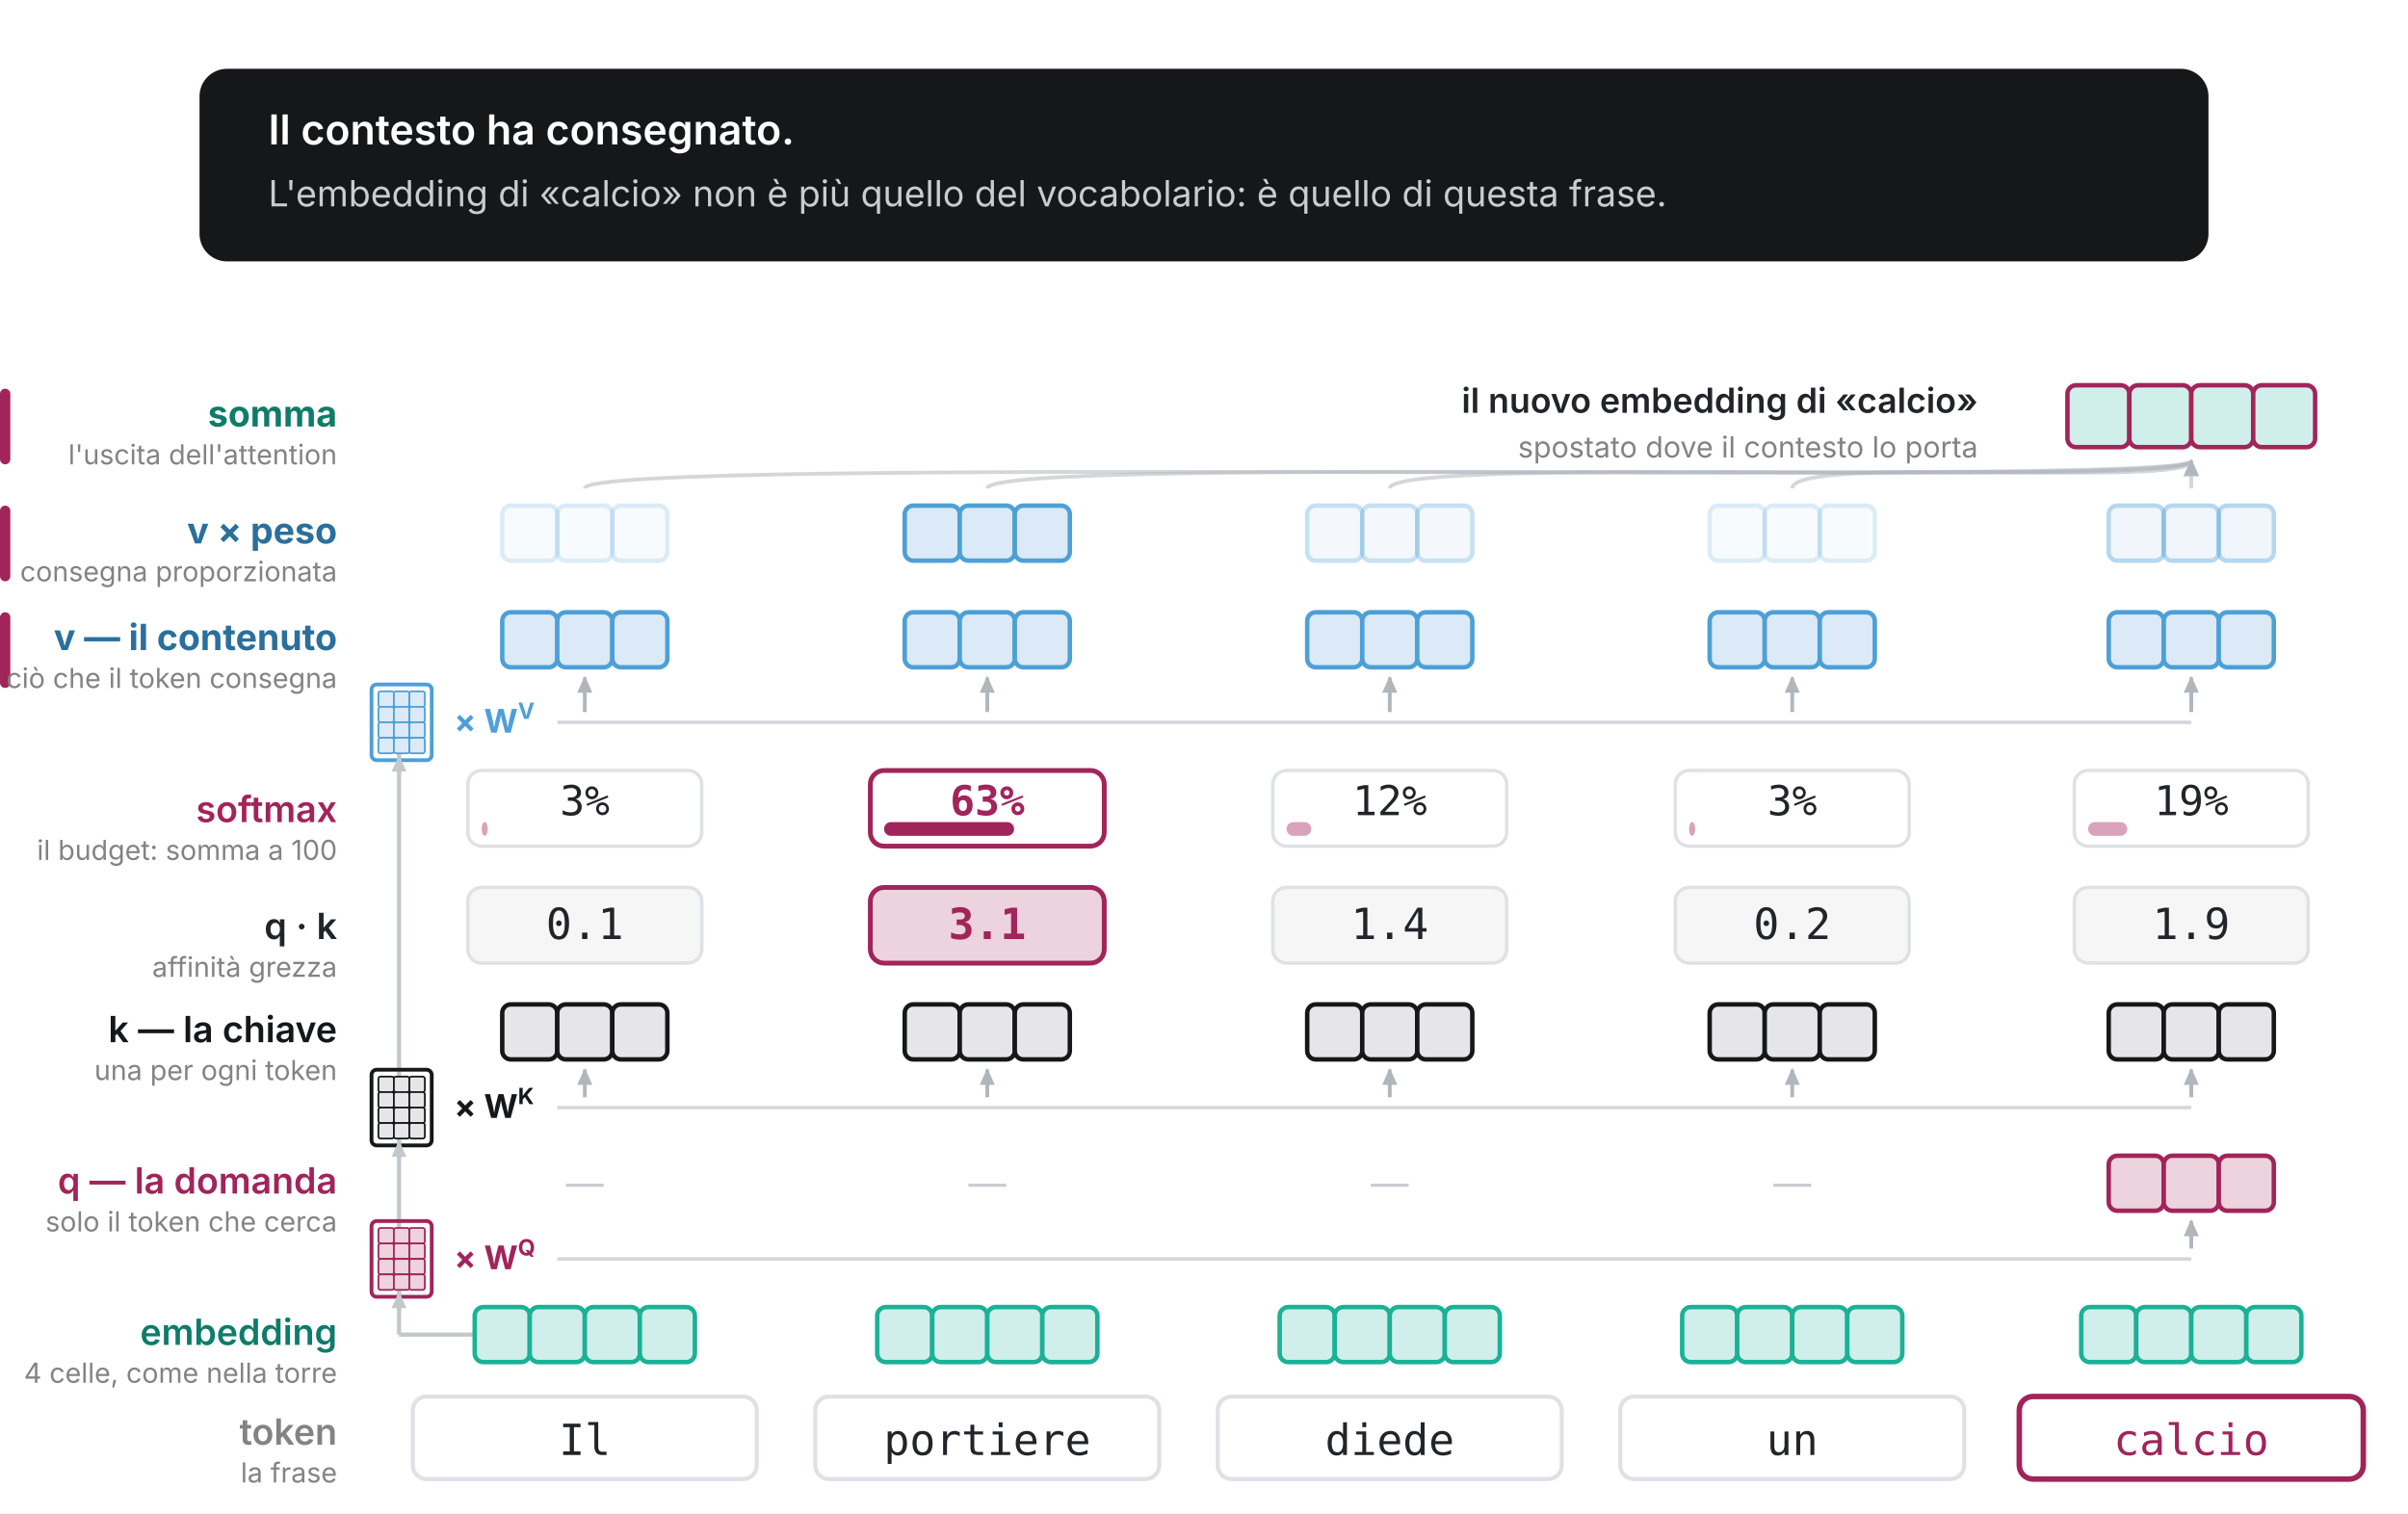
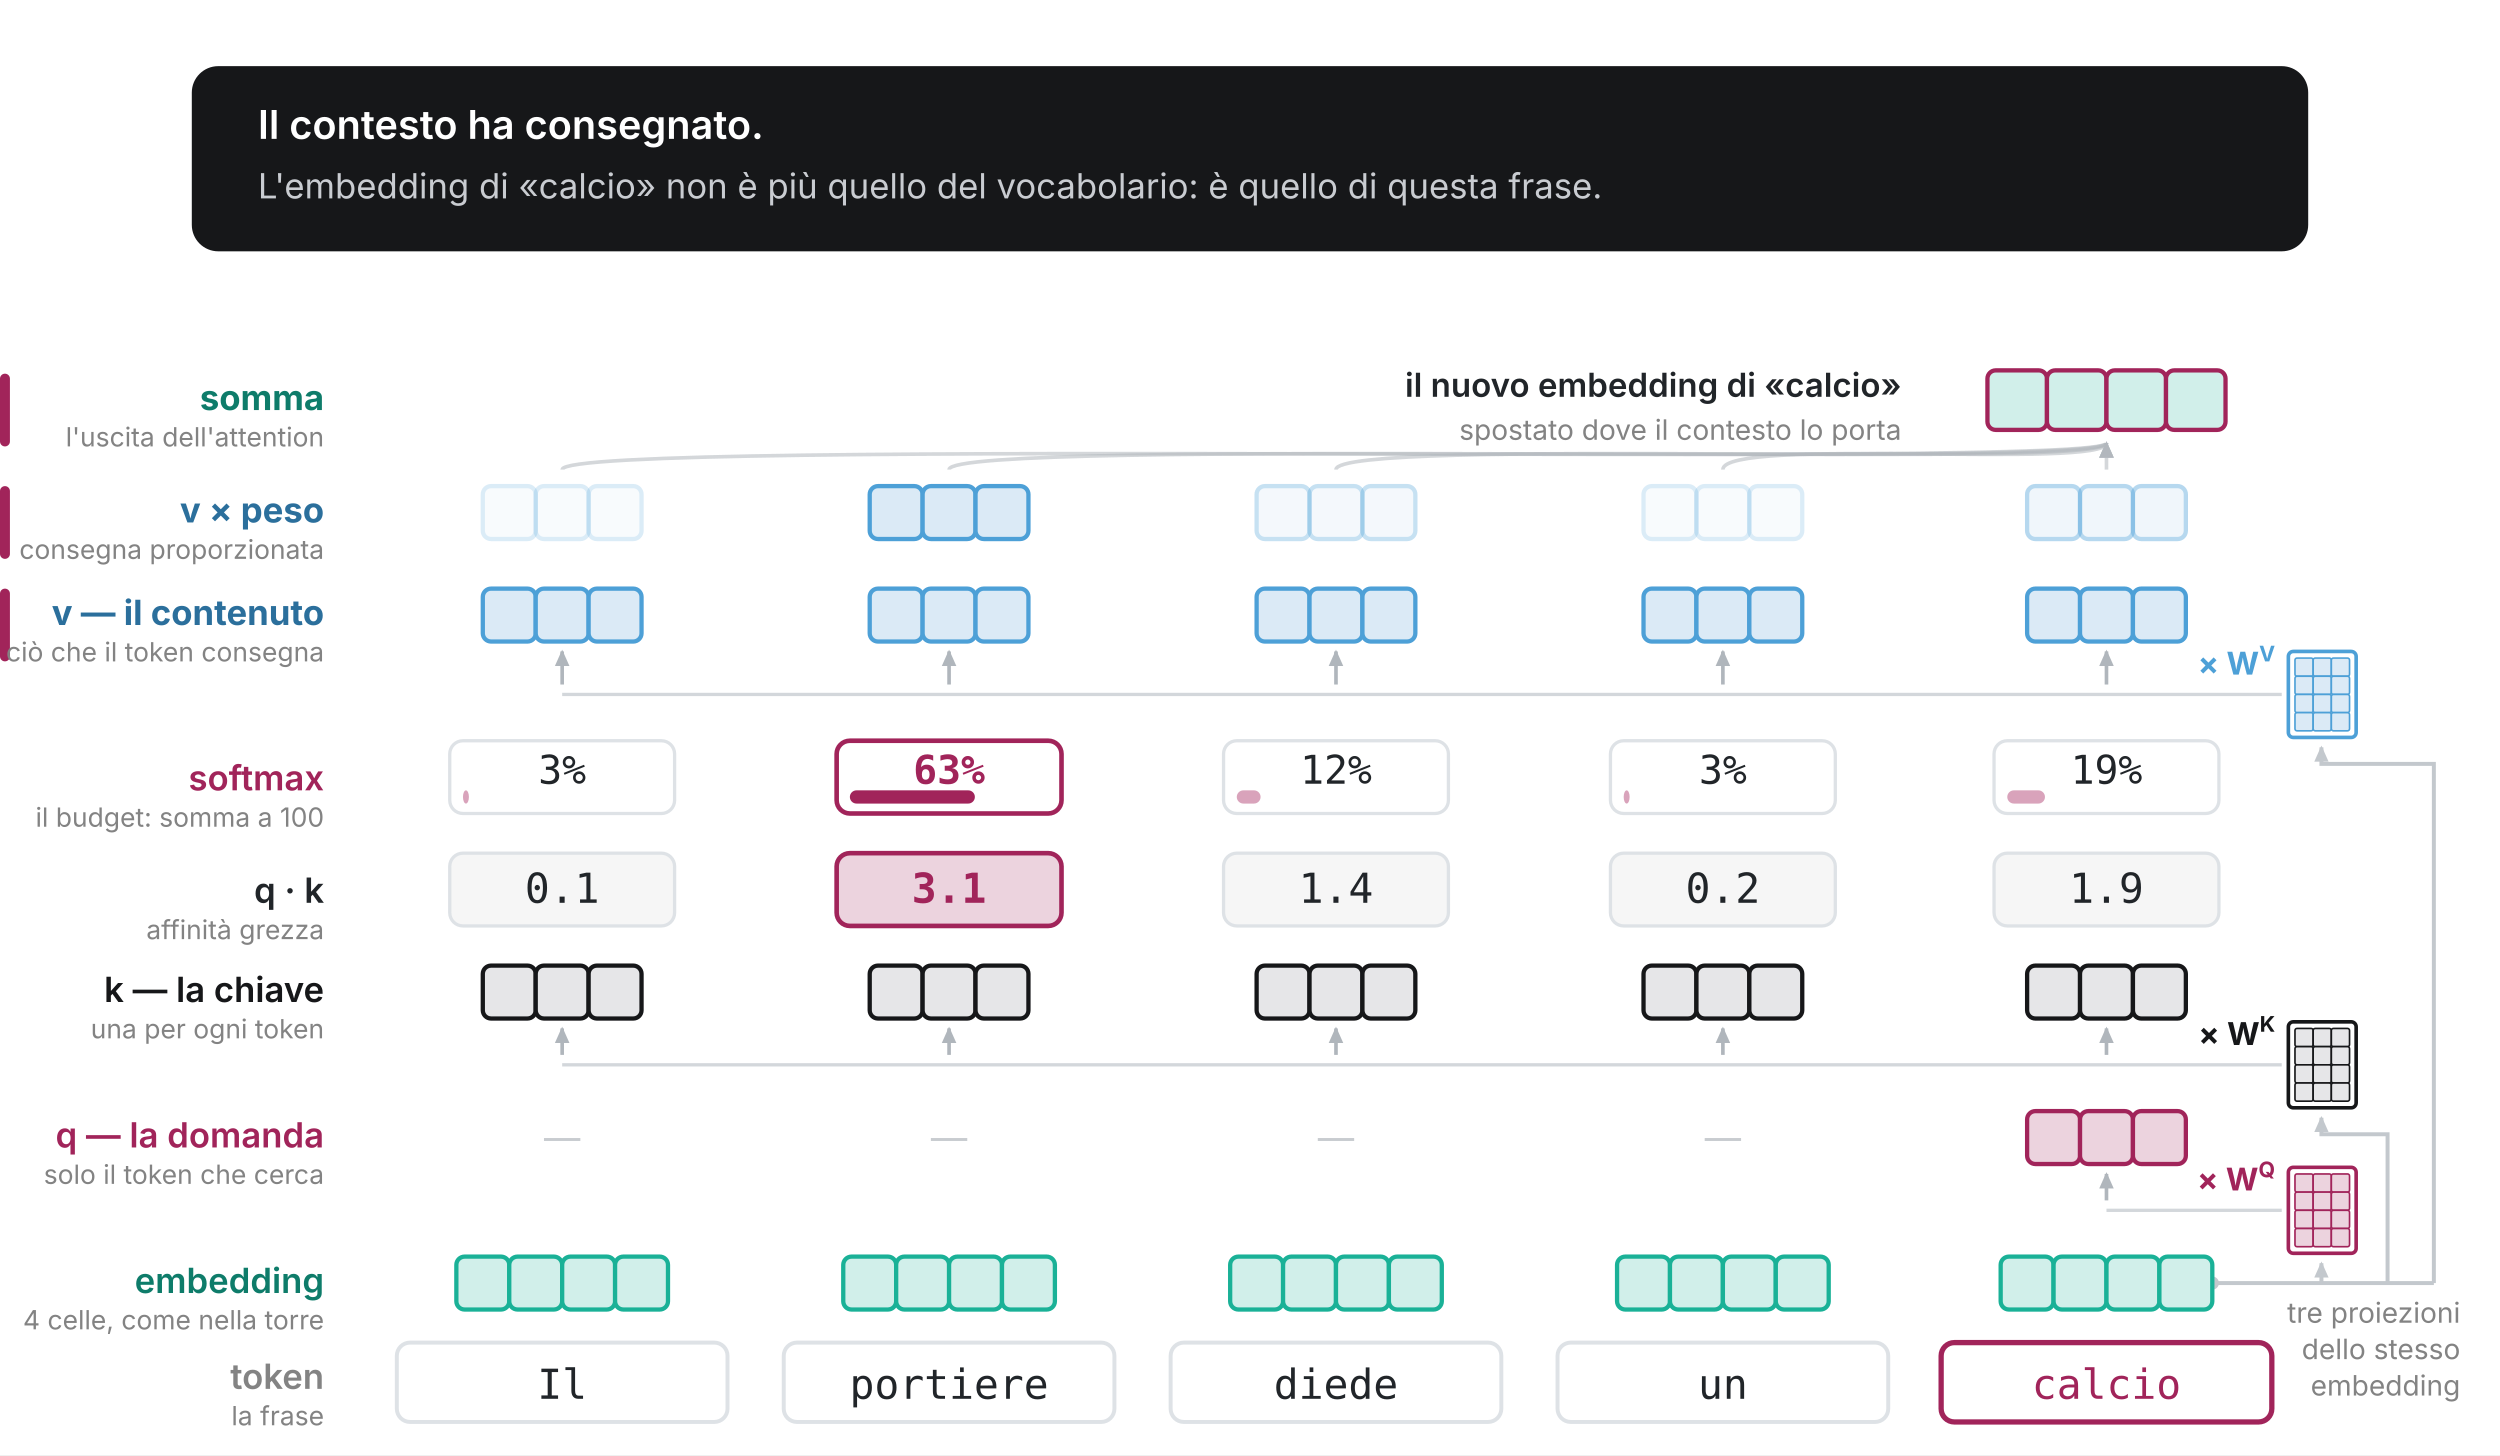
- <svg xmlns="http://www.w3.org/2000/svg" viewBox="0 0 700 440" width="700" height="440" role="img" aria-label="Griglia dell'attention dal basso: W V produce i value, che pesati si sommano nel nuovo embedding di calcio">
-   <rect width="700" height="440" fill="#ffffff" />
+ <svg xmlns="http://www.w3.org/2000/svg" viewBox="0 0 756 440" width="756" height="440" role="img" aria-label="Griglia dell'attention dal basso: W V produce i value, che pesati si sommano nel nuovo embedding di calcio">
+   <rect width="756" height="440" fill="#ffffff" />
  <defs>
    <marker id="a" viewBox="0 0 10 10" refX="8" refY="5" markerWidth="5" markerHeight="5" orient="auto-start-reverse">
      <path d="M 0 1 L 9 5 L 0 9 z" fill="#b0b6bc" />
    </marker>
    <marker id="a2" viewBox="0 0 10 10" refX="8" refY="5" markerWidth="5" markerHeight="5" orient="auto-start-reverse">
      <path d="M 0 1 L 9 5 L 0 9 z" fill="#a1245a" />
    </marker>
    <marker id="a3" viewBox="0 0 10 10" refX="8" refY="5" markerWidth="4.5" markerHeight="4.5" orient="auto-start-reverse">
      <path d="M 0 1 L 9 5 L 0 9 z" fill="#c3c8cd" />
    </marker>
+     <marker id="a4" viewBox="0 0 10 10" refX="8" refY="5" markerWidth="4.5" markerHeight="4.5" orient="auto-start-reverse">
+       <path d="M 0 1 L 9 5 L 0 9 z" fill="#ececef" />
+     </marker>
  </defs>
-   <line x1="146" y1="388" x2="116" y2="388" stroke="#c3c8cd" stroke-width="1.2" />
-   <line x1="116" y1="388" x2="116" y2="210" stroke="#c3c8cd" stroke-width="1.2" />
-   <circle cx="146" cy="388" r="2" fill="#c3c8cd" />
+   <line x1="669" y1="388" x2="736" y2="388" stroke="#c3c8cd" stroke-width="1.2" />
+   <circle cx="669" cy="388" r="2" fill="#c3c8cd" />
+   <text x="744" y="400" font-family="Poppins, system-ui, -apple-system, 'Segoe UI', sans-serif" font-size="8.5" fill="#838383" text-anchor="end" font-weight="400">tre proiezioni</text>
+   <text x="744" y="411" font-family="Poppins, system-ui, -apple-system, 'Segoe UI', sans-serif" font-size="8.5" fill="#838383" text-anchor="end" font-weight="400">dello stesso</text>
+   <text x="744" y="422" font-family="Poppins, system-ui, -apple-system, 'Segoe UI', sans-serif" font-size="8.5" fill="#838383" text-anchor="end" font-weight="400">embedding</text>
  <rect x="120" y="406" width="100" height="24" rx="4" fill="#ffffff" stroke="#dee2e6" stroke-width="1.2" />
  <text x="170" y="423" font-family="'SFMono-Regular', Menlo, Monaco, Consolas, monospace" font-size="12.5" fill="#212529" text-anchor="middle" font-weight="500">Il</text>
  <rect x="237" y="406" width="100" height="24" rx="4" fill="#ffffff" stroke="#dee2e6" stroke-width="1.2" />
  <text x="287" y="423" font-family="'SFMono-Regular', Menlo, Monaco, Consolas, monospace" font-size="12.5" fill="#212529" text-anchor="middle" font-weight="500">portiere</text>
  <rect x="354" y="406" width="100" height="24" rx="4" fill="#ffffff" stroke="#dee2e6" stroke-width="1.2" />
  <text x="404" y="423" font-family="'SFMono-Regular', Menlo, Monaco, Consolas, monospace" font-size="12.5" fill="#212529" text-anchor="middle" font-weight="500">diede</text>
  <rect x="471" y="406" width="100" height="24" rx="4" fill="#ffffff" stroke="#dee2e6" stroke-width="1.2" />
  <text x="521" y="423" font-family="'SFMono-Regular', Menlo, Monaco, Consolas, monospace" font-size="12.5" fill="#212529" text-anchor="middle" font-weight="500">un</text>
  <rect x="587" y="406" width="100" height="24" rx="4" fill="#ffffff" stroke="#a1245a" stroke-width="1.6" />
  <text x="637" y="423" font-family="'SFMono-Regular', Menlo, Monaco, Consolas, monospace" font-size="12.5" fill="#a1245a" text-anchor="middle" font-weight="500">calcio</text>
  <text x="98" y="420" font-family="Poppins, system-ui, -apple-system, 'Segoe UI', sans-serif" font-size="10.5" fill="#838383" text-anchor="end" font-weight="600">token</text>
  <text x="98" y="431" font-family="Poppins, system-ui, -apple-system, 'Segoe UI', sans-serif" font-size="8" fill="#838383" text-anchor="end" font-weight="400">la frase</text>
  <rect x="138.0" y="380" width="16" height="16" rx="2.5" fill="#d1efea" stroke="#1ab197" stroke-width="1.3" />
  <rect x="154.0" y="380" width="16" height="16" rx="2.5" fill="#d1efea" stroke="#1ab197" stroke-width="1.3" />
  <rect x="170.0" y="380" width="16" height="16" rx="2.5" fill="#d1efea" stroke="#1ab197" stroke-width="1.3" />
  <rect x="186.0" y="380" width="16" height="16" rx="2.5" fill="#d1efea" stroke="#1ab197" stroke-width="1.3" />
  <text x="170" y="348" font-family="Poppins, system-ui, -apple-system, 'Segoe UI', sans-serif" font-size="11" fill="#c8ccd0" text-anchor="middle" font-weight="400">—</text>
  <rect x="146.0" y="292" width="16" height="16" rx="2.5" fill="#e6e6e8" stroke="#161719" stroke-width="1.3" />
  <rect x="162.0" y="292" width="16" height="16" rx="2.5" fill="#e6e6e8" stroke="#161719" stroke-width="1.3" />
  <rect x="178.0" y="292" width="16" height="16" rx="2.5" fill="#e6e6e8" stroke="#161719" stroke-width="1.3" />
  <rect x="255.0" y="380" width="16" height="16" rx="2.5" fill="#d1efea" stroke="#1ab197" stroke-width="1.3" />
  <rect x="271.0" y="380" width="16" height="16" rx="2.5" fill="#d1efea" stroke="#1ab197" stroke-width="1.3" />
  <rect x="287.0" y="380" width="16" height="16" rx="2.5" fill="#d1efea" stroke="#1ab197" stroke-width="1.3" />
  <rect x="303.0" y="380" width="16" height="16" rx="2.5" fill="#d1efea" stroke="#1ab197" stroke-width="1.3" />
  <text x="287" y="348" font-family="Poppins, system-ui, -apple-system, 'Segoe UI', sans-serif" font-size="11" fill="#c8ccd0" text-anchor="middle" font-weight="400">—</text>
  <rect x="263.0" y="292" width="16" height="16" rx="2.5" fill="#e6e6e8" stroke="#161719" stroke-width="1.3" />
  <rect x="279.0" y="292" width="16" height="16" rx="2.5" fill="#e6e6e8" stroke="#161719" stroke-width="1.3" />
  <rect x="295.0" y="292" width="16" height="16" rx="2.5" fill="#e6e6e8" stroke="#161719" stroke-width="1.3" />
  <rect x="372.0" y="380" width="16" height="16" rx="2.5" fill="#d1efea" stroke="#1ab197" stroke-width="1.3" />
  <rect x="388.0" y="380" width="16" height="16" rx="2.5" fill="#d1efea" stroke="#1ab197" stroke-width="1.3" />
  <rect x="404.0" y="380" width="16" height="16" rx="2.5" fill="#d1efea" stroke="#1ab197" stroke-width="1.3" />
  <rect x="420.0" y="380" width="16" height="16" rx="2.5" fill="#d1efea" stroke="#1ab197" stroke-width="1.3" />
  <text x="404" y="348" font-family="Poppins, system-ui, -apple-system, 'Segoe UI', sans-serif" font-size="11" fill="#c8ccd0" text-anchor="middle" font-weight="400">—</text>
  <rect x="380.0" y="292" width="16" height="16" rx="2.5" fill="#e6e6e8" stroke="#161719" stroke-width="1.3" />
  <rect x="396.0" y="292" width="16" height="16" rx="2.5" fill="#e6e6e8" stroke="#161719" stroke-width="1.3" />
  <rect x="412.0" y="292" width="16" height="16" rx="2.5" fill="#e6e6e8" stroke="#161719" stroke-width="1.3" />
  <rect x="489.0" y="380" width="16" height="16" rx="2.5" fill="#d1efea" stroke="#1ab197" stroke-width="1.3" />
  <rect x="505.0" y="380" width="16" height="16" rx="2.5" fill="#d1efea" stroke="#1ab197" stroke-width="1.3" />
  <rect x="521.0" y="380" width="16" height="16" rx="2.5" fill="#d1efea" stroke="#1ab197" stroke-width="1.3" />
  <rect x="537.0" y="380" width="16" height="16" rx="2.5" fill="#d1efea" stroke="#1ab197" stroke-width="1.3" />
  <text x="521" y="348" font-family="Poppins, system-ui, -apple-system, 'Segoe UI', sans-serif" font-size="11" fill="#c8ccd0" text-anchor="middle" font-weight="400">—</text>
  <rect x="497.0" y="292" width="16" height="16" rx="2.5" fill="#e6e6e8" stroke="#161719" stroke-width="1.3" />
  <rect x="513.0" y="292" width="16" height="16" rx="2.5" fill="#e6e6e8" stroke="#161719" stroke-width="1.3" />
  <rect x="529.0" y="292" width="16" height="16" rx="2.5" fill="#e6e6e8" stroke="#161719" stroke-width="1.3" />
  <rect x="605.0" y="380" width="16" height="16" rx="2.5" fill="#d1efea" stroke="#1ab197" stroke-width="1.3" />
  <rect x="621.0" y="380" width="16" height="16" rx="2.5" fill="#d1efea" stroke="#1ab197" stroke-width="1.3" />
  <rect x="637.0" y="380" width="16" height="16" rx="2.5" fill="#d1efea" stroke="#1ab197" stroke-width="1.3" />
  <rect x="653.0" y="380" width="16" height="16" rx="2.5" fill="#d1efea" stroke="#1ab197" stroke-width="1.3" />
  <rect x="613.0" y="336" width="16" height="16" rx="2.5" fill="#ecd3de" stroke="#a1245a" stroke-width="1.3" />
  <rect x="629.0" y="336" width="16" height="16" rx="2.5" fill="#ecd3de" stroke="#a1245a" stroke-width="1.3" />
  <rect x="645.0" y="336" width="16" height="16" rx="2.5" fill="#ecd3de" stroke="#a1245a" stroke-width="1.3" />
  <rect x="613.0" y="292" width="16" height="16" rx="2.5" fill="#e6e6e8" stroke="#161719" stroke-width="1.3" />
  <rect x="629.0" y="292" width="16" height="16" rx="2.5" fill="#e6e6e8" stroke="#161719" stroke-width="1.3" />
  <rect x="645.0" y="292" width="16" height="16" rx="2.5" fill="#e6e6e8" stroke="#161719" stroke-width="1.3" />
-   <rect x="110.0" y="357.0" width="4.5" height="4.5" rx="0.6" fill="#ecd3de" stroke="#a1245a" stroke-width="0.5" />
-   <rect x="114.5" y="357.0" width="4.5" height="4.5" rx="0.6" fill="#ecd3de" stroke="#a1245a" stroke-width="0.5" />
-   <rect x="119.0" y="357.0" width="4.5" height="4.5" rx="0.6" fill="#ecd3de" stroke="#a1245a" stroke-width="0.5" />
-   <rect x="110.0" y="361.5" width="4.5" height="4.5" rx="0.6" fill="#ecd3de" stroke="#a1245a" stroke-width="0.5" />
-   <rect x="114.5" y="361.5" width="4.5" height="4.5" rx="0.6" fill="#ecd3de" stroke="#a1245a" stroke-width="0.5" />
-   <rect x="119.0" y="361.5" width="4.5" height="4.5" rx="0.6" fill="#ecd3de" stroke="#a1245a" stroke-width="0.5" />
-   <rect x="110.0" y="366.0" width="4.5" height="4.5" rx="0.6" fill="#ecd3de" stroke="#a1245a" stroke-width="0.5" />
-   <rect x="114.5" y="366.0" width="4.5" height="4.5" rx="0.6" fill="#ecd3de" stroke="#a1245a" stroke-width="0.5" />
-   <rect x="119.0" y="366.0" width="4.5" height="4.5" rx="0.6" fill="#ecd3de" stroke="#a1245a" stroke-width="0.5" />
-   <rect x="110.0" y="370.5" width="4.5" height="4.5" rx="0.6" fill="#ecd3de" stroke="#a1245a" stroke-width="0.5" />
-   <rect x="114.5" y="370.5" width="4.5" height="4.5" rx="0.6" fill="#ecd3de" stroke="#a1245a" stroke-width="0.5" />
-   <rect x="119.0" y="370.5" width="4.5" height="4.5" rx="0.6" fill="#ecd3de" stroke="#a1245a" stroke-width="0.5" />
-   <rect x="108" y="355" width="17.5" height="22.0" rx="1.5" fill="none" stroke="#a1245a" stroke-width="1.1" />
-   <text x="132" y="369" font-family="Poppins, system-ui, -apple-system, 'Segoe UI', sans-serif" font-size="9.5" fill="#a1245a" text-anchor="start" font-weight="700">× W<tspan font-size="6.5" dy="-4">Q</tspan>
+   <rect x="694.0" y="355.0" width="5.5" height="5.5" rx="0.6" fill="#ecd3de" stroke="#a1245a" stroke-width="0.5" />
+   <rect x="699.5" y="355.0" width="5.5" height="5.5" rx="0.6" fill="#ecd3de" stroke="#a1245a" stroke-width="0.5" />
+   <rect x="705.0" y="355.0" width="5.5" height="5.5" rx="0.6" fill="#ecd3de" stroke="#a1245a" stroke-width="0.5" />
+   <rect x="694.0" y="360.5" width="5.5" height="5.5" rx="0.6" fill="#ecd3de" stroke="#a1245a" stroke-width="0.5" />
+   <rect x="699.5" y="360.5" width="5.5" height="5.5" rx="0.6" fill="#ecd3de" stroke="#a1245a" stroke-width="0.5" />
+   <rect x="705.0" y="360.5" width="5.5" height="5.5" rx="0.6" fill="#ecd3de" stroke="#a1245a" stroke-width="0.5" />
+   <rect x="694.0" y="366.0" width="5.5" height="5.5" rx="0.6" fill="#ecd3de" stroke="#a1245a" stroke-width="0.5" />
+   <rect x="699.5" y="366.0" width="5.5" height="5.5" rx="0.6" fill="#ecd3de" stroke="#a1245a" stroke-width="0.5" />
+   <rect x="705.0" y="366.0" width="5.5" height="5.5" rx="0.6" fill="#ecd3de" stroke="#a1245a" stroke-width="0.5" />
+   <rect x="694.0" y="371.5" width="5.5" height="5.5" rx="0.6" fill="#ecd3de" stroke="#a1245a" stroke-width="0.5" />
+   <rect x="699.5" y="371.5" width="5.5" height="5.5" rx="0.6" fill="#ecd3de" stroke="#a1245a" stroke-width="0.5" />
+   <rect x="705.0" y="371.5" width="5.5" height="5.5" rx="0.6" fill="#ecd3de" stroke="#a1245a" stroke-width="0.5" />
+   <rect x="692" y="353.0" width="20.5" height="26.0" rx="1.5" fill="none" stroke="#a1245a" stroke-width="1.1" />
+   <text x="688" y="360" font-family="Poppins, system-ui, -apple-system, 'Segoe UI', sans-serif" font-size="9.5" fill="#a1245a" text-anchor="end" font-weight="700">× W<tspan font-size="6.5" dy="-4">Q</tspan>
  </text>
-   <path d="M 116 381 V 376" stroke="#c3c8cd" stroke-width="1.2" marker-end="url(#a3)" />
-   <line x1="162" y1="366" x2="637" y2="366" stroke="#d3d7db" stroke-width="1.0" />
+   <path d="M 702 388 V 382.0" fill="none" stroke="#c3c8cd" stroke-width="1.2" marker-end="url(#a3)" />
+   <line x1="690" y1="366" x2="637" y2="366" stroke="#d3d7db" stroke-width="1.0" />
  <path d="M 637 363 V 355" stroke="#b0b6bc" stroke-width="1.1" marker-end="url(#a)" />
-   <rect x="110.0" y="313.0" width="4.5" height="4.5" rx="0.6" fill="#e6e6e8" stroke="#161719" stroke-width="0.5" />
-   <rect x="114.5" y="313.0" width="4.5" height="4.5" rx="0.6" fill="#e6e6e8" stroke="#161719" stroke-width="0.5" />
-   <rect x="119.0" y="313.0" width="4.5" height="4.5" rx="0.6" fill="#e6e6e8" stroke="#161719" stroke-width="0.5" />
-   <rect x="110.0" y="317.5" width="4.5" height="4.5" rx="0.6" fill="#e6e6e8" stroke="#161719" stroke-width="0.5" />
-   <rect x="114.5" y="317.5" width="4.5" height="4.5" rx="0.6" fill="#e6e6e8" stroke="#161719" stroke-width="0.5" />
-   <rect x="119.0" y="317.5" width="4.5" height="4.5" rx="0.6" fill="#e6e6e8" stroke="#161719" stroke-width="0.5" />
-   <rect x="110.0" y="322.0" width="4.5" height="4.5" rx="0.6" fill="#e6e6e8" stroke="#161719" stroke-width="0.5" />
-   <rect x="114.5" y="322.0" width="4.5" height="4.5" rx="0.6" fill="#e6e6e8" stroke="#161719" stroke-width="0.5" />
-   <rect x="119.0" y="322.0" width="4.5" height="4.5" rx="0.6" fill="#e6e6e8" stroke="#161719" stroke-width="0.5" />
-   <rect x="110.0" y="326.5" width="4.5" height="4.5" rx="0.6" fill="#e6e6e8" stroke="#161719" stroke-width="0.5" />
-   <rect x="114.5" y="326.5" width="4.5" height="4.5" rx="0.6" fill="#e6e6e8" stroke="#161719" stroke-width="0.5" />
-   <rect x="119.0" y="326.5" width="4.5" height="4.5" rx="0.6" fill="#e6e6e8" stroke="#161719" stroke-width="0.5" />
-   <rect x="108" y="311" width="17.5" height="22.0" rx="1.5" fill="none" stroke="#161719" stroke-width="1.1" />
-   <text x="132" y="325" font-family="Poppins, system-ui, -apple-system, 'Segoe UI', sans-serif" font-size="9.5" fill="#161719" text-anchor="start" font-weight="700">× W<tspan font-size="6.5" dy="-4">K</tspan>
+   <rect x="694.0" y="311.0" width="5.5" height="5.5" rx="0.6" fill="#e6e6e8" stroke="#161719" stroke-width="0.5" />
+   <rect x="699.5" y="311.0" width="5.5" height="5.5" rx="0.6" fill="#e6e6e8" stroke="#161719" stroke-width="0.5" />
+   <rect x="705.0" y="311.0" width="5.5" height="5.5" rx="0.6" fill="#e6e6e8" stroke="#161719" stroke-width="0.5" />
+   <rect x="694.0" y="316.5" width="5.5" height="5.5" rx="0.6" fill="#e6e6e8" stroke="#161719" stroke-width="0.5" />
+   <rect x="699.5" y="316.5" width="5.5" height="5.5" rx="0.6" fill="#e6e6e8" stroke="#161719" stroke-width="0.5" />
+   <rect x="705.0" y="316.5" width="5.5" height="5.5" rx="0.6" fill="#e6e6e8" stroke="#161719" stroke-width="0.5" />
+   <rect x="694.0" y="322.0" width="5.5" height="5.5" rx="0.6" fill="#e6e6e8" stroke="#161719" stroke-width="0.5" />
+   <rect x="699.5" y="322.0" width="5.5" height="5.5" rx="0.6" fill="#e6e6e8" stroke="#161719" stroke-width="0.5" />
+   <rect x="705.0" y="322.0" width="5.5" height="5.5" rx="0.6" fill="#e6e6e8" stroke="#161719" stroke-width="0.5" />
+   <rect x="694.0" y="327.5" width="5.5" height="5.5" rx="0.6" fill="#e6e6e8" stroke="#161719" stroke-width="0.5" />
+   <rect x="699.5" y="327.5" width="5.5" height="5.5" rx="0.6" fill="#e6e6e8" stroke="#161719" stroke-width="0.5" />
+   <rect x="705.0" y="327.5" width="5.5" height="5.5" rx="0.6" fill="#e6e6e8" stroke="#161719" stroke-width="0.5" />
+   <rect x="692" y="309.0" width="20.5" height="26.0" rx="1.5" fill="none" stroke="#161719" stroke-width="1.1" />
+   <text x="688" y="316" font-family="Poppins, system-ui, -apple-system, 'Segoe UI', sans-serif" font-size="9.5" fill="#161719" text-anchor="end" font-weight="700">× W<tspan font-size="6.5" dy="-4">K</tspan>
  </text>
-   <path d="M 116 337 V 332" stroke="#c3c8cd" stroke-width="1.2" marker-end="url(#a3)" />
-   <line x1="162" y1="322" x2="637" y2="322" stroke="#d3d7db" stroke-width="1.0" />
+   <path d="M 722 388 V 343.0 H 702 V 338.0" fill="none" stroke="#c3c8cd" stroke-width="1.2" marker-end="url(#a3)" />
+   <line x1="690" y1="322" x2="170" y2="322" stroke="#d3d7db" stroke-width="1.0" />
  <path d="M 170 319 V 311" stroke="#b0b6bc" stroke-width="1.1" marker-end="url(#a)" />
  <path d="M 287 319 V 311" stroke="#b0b6bc" stroke-width="1.1" marker-end="url(#a)" />
  <path d="M 404 319 V 311" stroke="#b0b6bc" stroke-width="1.1" marker-end="url(#a)" />
  <path d="M 521 319 V 311" stroke="#b0b6bc" stroke-width="1.1" marker-end="url(#a)" />
  <path d="M 637 319 V 311" stroke="#b0b6bc" stroke-width="1.1" marker-end="url(#a)" />
  <text x="98" y="391" font-family="Poppins, system-ui, -apple-system, 'Segoe UI', sans-serif" font-size="10.5" fill="#0e7c6a" text-anchor="end" font-weight="600">embedding</text>
  <text x="98" y="402" font-family="Poppins, system-ui, -apple-system, 'Segoe UI', sans-serif" font-size="8" fill="#838383" text-anchor="end" font-weight="400">4 celle, come nella torre</text>
  <text x="98" y="347" font-family="Poppins, system-ui, -apple-system, 'Segoe UI', sans-serif" font-size="10.5" fill="#a1245a" text-anchor="end" font-weight="600">q — la domanda</text>
  <text x="98" y="358" font-family="Poppins, system-ui, -apple-system, 'Segoe UI', sans-serif" font-size="8" fill="#838383" text-anchor="end" font-weight="400">solo il token che cerca</text>
  <text x="98" y="303" font-family="Poppins, system-ui, -apple-system, 'Segoe UI', sans-serif" font-size="10.5" fill="#161719" text-anchor="end" font-weight="600">k — la chiave</text>
  <text x="98" y="314" font-family="Poppins, system-ui, -apple-system, 'Segoe UI', sans-serif" font-size="8" fill="#838383" text-anchor="end" font-weight="400">una per ogni token</text>
  <rect x="136" y="258" width="68" height="22" rx="4" fill="#f6f6f6" stroke="#dee2e6" stroke-width="1.0" />
  <text x="170" y="273" font-family="'SFMono-Regular', Menlo, Monaco, Consolas, monospace" font-size="12.5" fill="#212529" text-anchor="middle" font-weight="500">0.1</text>
  <rect x="253" y="258" width="68" height="22" rx="4" fill="#ecd3de" stroke="#a1245a" stroke-width="1.4" />
  <text x="287" y="273" font-family="'SFMono-Regular', Menlo, Monaco, Consolas, monospace" font-size="12.5" fill="#a1245a" text-anchor="middle" font-weight="700">3.1</text>
  <rect x="370" y="258" width="68" height="22" rx="4" fill="#f6f6f6" stroke="#dee2e6" stroke-width="1.0" />
  <text x="404" y="273" font-family="'SFMono-Regular', Menlo, Monaco, Consolas, monospace" font-size="12.5" fill="#212529" text-anchor="middle" font-weight="500">1.4</text>
  <rect x="487" y="258" width="68" height="22" rx="4" fill="#f6f6f6" stroke="#dee2e6" stroke-width="1.0" />
  <text x="521" y="273" font-family="'SFMono-Regular', Menlo, Monaco, Consolas, monospace" font-size="12.5" fill="#212529" text-anchor="middle" font-weight="500">0.2</text>
  <rect x="603" y="258" width="68" height="22" rx="4" fill="#f6f6f6" stroke="#dee2e6" stroke-width="1.0" />
  <text x="637" y="273" font-family="'SFMono-Regular', Menlo, Monaco, Consolas, monospace" font-size="12.5" fill="#212529" text-anchor="middle" font-weight="500">1.9</text>
  <text x="98" y="273" font-family="Poppins, system-ui, -apple-system, 'Segoe UI', sans-serif" font-size="10.5" fill="#212529" text-anchor="end" font-weight="600">q · k</text>
  <text x="98" y="284" font-family="Poppins, system-ui, -apple-system, 'Segoe UI', sans-serif" font-size="8" fill="#838383" text-anchor="end" font-weight="400">affinità grezza</text>
  <rect x="136" y="224" width="68" height="22" rx="4" fill="#ffffff" stroke="#dee2e6" stroke-width="1.0" />
  <rect x="140" y="239" width="1.8" height="4" rx="2" fill="#d9a3bb" stroke="none" stroke-width="1.0" />
  <text x="170" y="237" font-family="'SFMono-Regular', Menlo, Monaco, Consolas, monospace" font-size="12" fill="#212529" text-anchor="middle" font-weight="500">3%</text>
  <rect x="253" y="224" width="68" height="22" rx="4" fill="#ffffff" stroke="#a1245a" stroke-width="1.4" />
  <rect x="257" y="239" width="37.8" height="4" rx="2" fill="#a1245a" stroke="none" stroke-width="1.0" />
  <text x="287" y="237" font-family="'SFMono-Regular', Menlo, Monaco, Consolas, monospace" font-size="12" fill="#a1245a" text-anchor="middle" font-weight="700">63%</text>
  <rect x="370" y="224" width="68" height="22" rx="4" fill="#ffffff" stroke="#dee2e6" stroke-width="1.0" />
  <rect x="374" y="239" width="7.2" height="4" rx="2" fill="#d9a3bb" stroke="none" stroke-width="1.0" />
  <text x="404" y="237" font-family="'SFMono-Regular', Menlo, Monaco, Consolas, monospace" font-size="12" fill="#212529" text-anchor="middle" font-weight="500">12%</text>
  <rect x="487" y="224" width="68" height="22" rx="4" fill="#ffffff" stroke="#dee2e6" stroke-width="1.0" />
  <rect x="491" y="239" width="1.8" height="4" rx="2" fill="#d9a3bb" stroke="none" stroke-width="1.0" />
  <text x="521" y="237" font-family="'SFMono-Regular', Menlo, Monaco, Consolas, monospace" font-size="12" fill="#212529" text-anchor="middle" font-weight="500">3%</text>
  <rect x="603" y="224" width="68" height="22" rx="4" fill="#ffffff" stroke="#dee2e6" stroke-width="1.0" />
  <rect x="607" y="239" width="11.4" height="4" rx="2" fill="#d9a3bb" stroke="none" stroke-width="1.0" />
  <text x="637" y="237" font-family="'SFMono-Regular', Menlo, Monaco, Consolas, monospace" font-size="12" fill="#212529" text-anchor="middle" font-weight="500">19%</text>
  <text x="98" y="239" font-family="Poppins, system-ui, -apple-system, 'Segoe UI', sans-serif" font-size="10.5" fill="#a1245a" text-anchor="end" font-weight="600">softmax</text>
  <text x="98" y="250" font-family="Poppins, system-ui, -apple-system, 'Segoe UI', sans-serif" font-size="8" fill="#838383" text-anchor="end" font-weight="400">il budget: somma a 100</text>
  <rect x="146.0" y="178" width="16" height="16" rx="2.5" fill="#dbeaf6" stroke="#4da0d7" stroke-width="1.3" />
  <rect x="162.0" y="178" width="16" height="16" rx="2.5" fill="#dbeaf6" stroke="#4da0d7" stroke-width="1.3" />
  <rect x="178.0" y="178" width="16" height="16" rx="2.5" fill="#dbeaf6" stroke="#4da0d7" stroke-width="1.3" />
  <rect x="146.0" y="147" width="16" height="16" rx="2.5" fill="#dbeaf6" stroke="#4da0d7" stroke-width="1.3" opacity="0.2" />
  <rect x="162.0" y="147" width="16" height="16" rx="2.5" fill="#dbeaf6" stroke="#4da0d7" stroke-width="1.3" opacity="0.2" />
  <rect x="178.0" y="147" width="16" height="16" rx="2.5" fill="#dbeaf6" stroke="#4da0d7" stroke-width="1.3" opacity="0.2" />
  <rect x="263.0" y="178" width="16" height="16" rx="2.5" fill="#dbeaf6" stroke="#4da0d7" stroke-width="1.3" />
  <rect x="279.0" y="178" width="16" height="16" rx="2.5" fill="#dbeaf6" stroke="#4da0d7" stroke-width="1.3" />
  <rect x="295.0" y="178" width="16" height="16" rx="2.5" fill="#dbeaf6" stroke="#4da0d7" stroke-width="1.3" />
  <rect x="263.0" y="147" width="16" height="16" rx="2.5" fill="#dbeaf6" stroke="#4da0d7" stroke-width="1.3" opacity="1.0" />
  <rect x="279.0" y="147" width="16" height="16" rx="2.5" fill="#dbeaf6" stroke="#4da0d7" stroke-width="1.3" opacity="1.0" />
  <rect x="295.0" y="147" width="16" height="16" rx="2.5" fill="#dbeaf6" stroke="#4da0d7" stroke-width="1.3" opacity="1.0" />
  <rect x="380.0" y="178" width="16" height="16" rx="2.5" fill="#dbeaf6" stroke="#4da0d7" stroke-width="1.3" />
  <rect x="396.0" y="178" width="16" height="16" rx="2.5" fill="#dbeaf6" stroke="#4da0d7" stroke-width="1.3" />
  <rect x="412.0" y="178" width="16" height="16" rx="2.5" fill="#dbeaf6" stroke="#4da0d7" stroke-width="1.3" />
  <rect x="380.0" y="147" width="16" height="16" rx="2.5" fill="#dbeaf6" stroke="#4da0d7" stroke-width="1.3" opacity="0.32" />
  <rect x="396.0" y="147" width="16" height="16" rx="2.5" fill="#dbeaf6" stroke="#4da0d7" stroke-width="1.3" opacity="0.32" />
  <rect x="412.0" y="147" width="16" height="16" rx="2.5" fill="#dbeaf6" stroke="#4da0d7" stroke-width="1.3" opacity="0.32" />
  <rect x="497.0" y="178" width="16" height="16" rx="2.5" fill="#dbeaf6" stroke="#4da0d7" stroke-width="1.3" />
  <rect x="513.0" y="178" width="16" height="16" rx="2.5" fill="#dbeaf6" stroke="#4da0d7" stroke-width="1.3" />
  <rect x="529.0" y="178" width="16" height="16" rx="2.5" fill="#dbeaf6" stroke="#4da0d7" stroke-width="1.3" />
  <rect x="497.0" y="147" width="16" height="16" rx="2.5" fill="#dbeaf6" stroke="#4da0d7" stroke-width="1.3" opacity="0.2" />
  <rect x="513.0" y="147" width="16" height="16" rx="2.5" fill="#dbeaf6" stroke="#4da0d7" stroke-width="1.3" opacity="0.2" />
  <rect x="529.0" y="147" width="16" height="16" rx="2.5" fill="#dbeaf6" stroke="#4da0d7" stroke-width="1.3" opacity="0.2" />
  <rect x="613.0" y="178" width="16" height="16" rx="2.5" fill="#dbeaf6" stroke="#4da0d7" stroke-width="1.3" />
  <rect x="629.0" y="178" width="16" height="16" rx="2.5" fill="#dbeaf6" stroke="#4da0d7" stroke-width="1.3" />
  <rect x="645.0" y="178" width="16" height="16" rx="2.5" fill="#dbeaf6" stroke="#4da0d7" stroke-width="1.3" />
  <rect x="613.0" y="147" width="16" height="16" rx="2.5" fill="#dbeaf6" stroke="#4da0d7" stroke-width="1.3" opacity="0.413" />
  <rect x="629.0" y="147" width="16" height="16" rx="2.5" fill="#dbeaf6" stroke="#4da0d7" stroke-width="1.3" opacity="0.413" />
  <rect x="645.0" y="147" width="16" height="16" rx="2.5" fill="#dbeaf6" stroke="#4da0d7" stroke-width="1.3" opacity="0.413" />
-   <rect x="110.0" y="201.0" width="4.5" height="4.5" rx="0.6" fill="#dbeaf6" stroke="#4da0d7" stroke-width="0.5" />
-   <rect x="114.5" y="201.0" width="4.5" height="4.5" rx="0.6" fill="#dbeaf6" stroke="#4da0d7" stroke-width="0.5" />
-   <rect x="119.0" y="201.0" width="4.5" height="4.5" rx="0.6" fill="#dbeaf6" stroke="#4da0d7" stroke-width="0.5" />
-   <rect x="110.0" y="205.5" width="4.5" height="4.5" rx="0.6" fill="#dbeaf6" stroke="#4da0d7" stroke-width="0.5" />
-   <rect x="114.5" y="205.5" width="4.5" height="4.5" rx="0.6" fill="#dbeaf6" stroke="#4da0d7" stroke-width="0.5" />
-   <rect x="119.0" y="205.5" width="4.5" height="4.5" rx="0.6" fill="#dbeaf6" stroke="#4da0d7" stroke-width="0.5" />
-   <rect x="110.0" y="210.0" width="4.5" height="4.5" rx="0.6" fill="#dbeaf6" stroke="#4da0d7" stroke-width="0.5" />
-   <rect x="114.5" y="210.0" width="4.5" height="4.5" rx="0.6" fill="#dbeaf6" stroke="#4da0d7" stroke-width="0.5" />
-   <rect x="119.0" y="210.0" width="4.5" height="4.5" rx="0.6" fill="#dbeaf6" stroke="#4da0d7" stroke-width="0.5" />
-   <rect x="110.0" y="214.5" width="4.5" height="4.5" rx="0.6" fill="#dbeaf6" stroke="#4da0d7" stroke-width="0.5" />
-   <rect x="114.5" y="214.5" width="4.5" height="4.5" rx="0.6" fill="#dbeaf6" stroke="#4da0d7" stroke-width="0.5" />
-   <rect x="119.0" y="214.5" width="4.5" height="4.5" rx="0.6" fill="#dbeaf6" stroke="#4da0d7" stroke-width="0.5" />
-   <rect x="108" y="199" width="17.5" height="22.0" rx="1.5" fill="none" stroke="#4da0d7" stroke-width="1.1" />
-   <text x="132" y="213" font-family="Poppins, system-ui, -apple-system, 'Segoe UI', sans-serif" font-size="9.5" fill="#4da0d7" text-anchor="start" font-weight="700">× W<tspan font-size="6.5" dy="-4">V</tspan>
+   <rect x="694.0" y="199.0" width="5.5" height="5.5" rx="0.6" fill="#dbeaf6" stroke="#4da0d7" stroke-width="0.5" />
+   <rect x="699.5" y="199.0" width="5.5" height="5.5" rx="0.6" fill="#dbeaf6" stroke="#4da0d7" stroke-width="0.5" />
+   <rect x="705.0" y="199.0" width="5.5" height="5.5" rx="0.6" fill="#dbeaf6" stroke="#4da0d7" stroke-width="0.5" />
+   <rect x="694.0" y="204.5" width="5.5" height="5.5" rx="0.6" fill="#dbeaf6" stroke="#4da0d7" stroke-width="0.5" />
+   <rect x="699.5" y="204.5" width="5.5" height="5.5" rx="0.6" fill="#dbeaf6" stroke="#4da0d7" stroke-width="0.5" />
+   <rect x="705.0" y="204.5" width="5.5" height="5.5" rx="0.6" fill="#dbeaf6" stroke="#4da0d7" stroke-width="0.5" />
+   <rect x="694.0" y="210.0" width="5.5" height="5.5" rx="0.6" fill="#dbeaf6" stroke="#4da0d7" stroke-width="0.5" />
+   <rect x="699.5" y="210.0" width="5.5" height="5.5" rx="0.6" fill="#dbeaf6" stroke="#4da0d7" stroke-width="0.5" />
+   <rect x="705.0" y="210.0" width="5.5" height="5.5" rx="0.6" fill="#dbeaf6" stroke="#4da0d7" stroke-width="0.5" />
+   <rect x="694.0" y="215.5" width="5.5" height="5.5" rx="0.6" fill="#dbeaf6" stroke="#4da0d7" stroke-width="0.5" />
+   <rect x="699.5" y="215.5" width="5.5" height="5.5" rx="0.6" fill="#dbeaf6" stroke="#4da0d7" stroke-width="0.5" />
+   <rect x="705.0" y="215.5" width="5.5" height="5.5" rx="0.6" fill="#dbeaf6" stroke="#4da0d7" stroke-width="0.5" />
+   <rect x="692" y="197.0" width="20.5" height="26.0" rx="1.5" fill="none" stroke="#4da0d7" stroke-width="1.1" />
+   <text x="688" y="204" font-family="Poppins, system-ui, -apple-system, 'Segoe UI', sans-serif" font-size="9.5" fill="#4da0d7" text-anchor="end" font-weight="700">× W<tspan font-size="6.5" dy="-4">V</tspan>
  </text>
-   <path d="M 116 225 V 220" stroke="#c3c8cd" stroke-width="1.2" marker-end="url(#a3)" />
-   <line x1="162" y1="210" x2="637" y2="210" stroke="#d3d7db" stroke-width="1.0" />
+   <path d="M 736 388 V 231.0 H 702 V 226.0" fill="none" stroke="#c3c8cd" stroke-width="1.2" marker-end="url(#a3)" />
+   <line x1="690" y1="210" x2="170" y2="210" stroke="#d3d7db" stroke-width="1.0" />
  <path d="M 170 207 V 197" stroke="#b0b6bc" stroke-width="1.1" marker-end="url(#a)" />
  <path d="M 287 207 V 197" stroke="#b0b6bc" stroke-width="1.1" marker-end="url(#a)" />
  <path d="M 404 207 V 197" stroke="#b0b6bc" stroke-width="1.1" marker-end="url(#a)" />
  <path d="M 521 207 V 197" stroke="#b0b6bc" stroke-width="1.1" marker-end="url(#a)" />
  <path d="M 637 207 V 197" stroke="#b0b6bc" stroke-width="1.1" marker-end="url(#a)" />
  <rect x="0" y="178" width="3" height="22" rx="1.5" fill="#a1245a" stroke="none" stroke-width="1.0" />
  <text x="98" y="189" font-family="Poppins, system-ui, -apple-system, 'Segoe UI', sans-serif" font-size="10.5" fill="#2b6f9c" text-anchor="end" font-weight="700">v — il contenuto</text>
  <text x="98" y="200" font-family="Poppins, system-ui, -apple-system, 'Segoe UI', sans-serif" font-size="8" fill="#838383" text-anchor="end" font-weight="400">ciò che il token consegna</text>
  <rect x="0" y="147" width="3" height="22" rx="1.5" fill="#a1245a" stroke="none" stroke-width="1.0" />
  <text x="98" y="158" font-family="Poppins, system-ui, -apple-system, 'Segoe UI', sans-serif" font-size="10.5" fill="#2b6f9c" text-anchor="end" font-weight="700">v × peso</text>
  <text x="98" y="169" font-family="Poppins, system-ui, -apple-system, 'Segoe UI', sans-serif" font-size="8" fill="#838383" text-anchor="end" font-weight="400">consegna proporzionata</text>
  <path d="M 170 142 C 170 132 637 142 637 134" fill="none" stroke="#b0b6bc" stroke-width="1.1" opacity="0.55" marker-end="url(#a)" />
  <path d="M 287 142 C 287 132 637 142 637 134" fill="none" stroke="#b0b6bc" stroke-width="1.1" opacity="0.55" marker-end="url(#a)" />
  <path d="M 404 142 C 404 132 637 142 637 134" fill="none" stroke="#b0b6bc" stroke-width="1.1" opacity="0.55" marker-end="url(#a)" />
  <path d="M 521 142 C 521 132 637 142 637 134" fill="none" stroke="#b0b6bc" stroke-width="1.1" opacity="0.55" marker-end="url(#a)" />
  <path d="M 637 142 C 637 132 637 142 637 134" fill="none" stroke="#b0b6bc" stroke-width="1.1" opacity="0.55" marker-end="url(#a)" />
  <rect x="601.0" y="112" width="18" height="18" rx="2.5" fill="#d1efea" stroke="#a1245a" stroke-width="1.3" />
  <rect x="619.0" y="112" width="18" height="18" rx="2.5" fill="#d1efea" stroke="#a1245a" stroke-width="1.3" />
  <rect x="637.0" y="112" width="18" height="18" rx="2.5" fill="#d1efea" stroke="#a1245a" stroke-width="1.3" />
  <rect x="655.0" y="112" width="18" height="18" rx="2.5" fill="#d1efea" stroke="#a1245a" stroke-width="1.3" />
  <text x="575" y="120" font-family="Poppins, system-ui, -apple-system, 'Segoe UI', sans-serif" font-size="10" fill="#212529" text-anchor="end" font-weight="600">il nuovo embedding di «calcio»</text>
  <text x="575" y="133" font-family="Poppins, system-ui, -apple-system, 'Segoe UI', sans-serif" font-size="8.5" fill="#838383" text-anchor="end" font-weight="400">spostato dove il contesto lo porta</text>
  <rect x="0" y="113" width="3" height="22" rx="1.5" fill="#a1245a" stroke="none" stroke-width="1.0" />
  <text x="98" y="124" font-family="Poppins, system-ui, -apple-system, 'Segoe UI', sans-serif" font-size="10.5" fill="#0e7c6a" text-anchor="end" font-weight="700">somma</text>
  <text x="98" y="135" font-family="Poppins, system-ui, -apple-system, 'Segoe UI', sans-serif" font-size="8" fill="#838383" text-anchor="end" font-weight="400">l'uscita dell'attention</text>
-   <rect x="58" y="20" width="584" height="56" rx="8" fill="#161719" stroke="none" stroke-width="1.0" />
+   <rect x="58" y="20" width="640" height="56" rx="8" fill="#161719" stroke="none" stroke-width="1.0" />
  <text x="78" y="42" font-family="Poppins, system-ui, -apple-system, 'Segoe UI', sans-serif" font-size="12" fill="#ffffff" text-anchor="start" font-weight="600">Il contesto ha consegnato.</text>
  <text x="78" y="60" font-family="Poppins, system-ui, -apple-system, 'Segoe UI', sans-serif" font-size="10.5" fill="#c9ccd1" text-anchor="start" font-weight="400">L'embedding di «calcio» non è più quello del vocabolario: è quello di questa frase.</text>
</svg>
